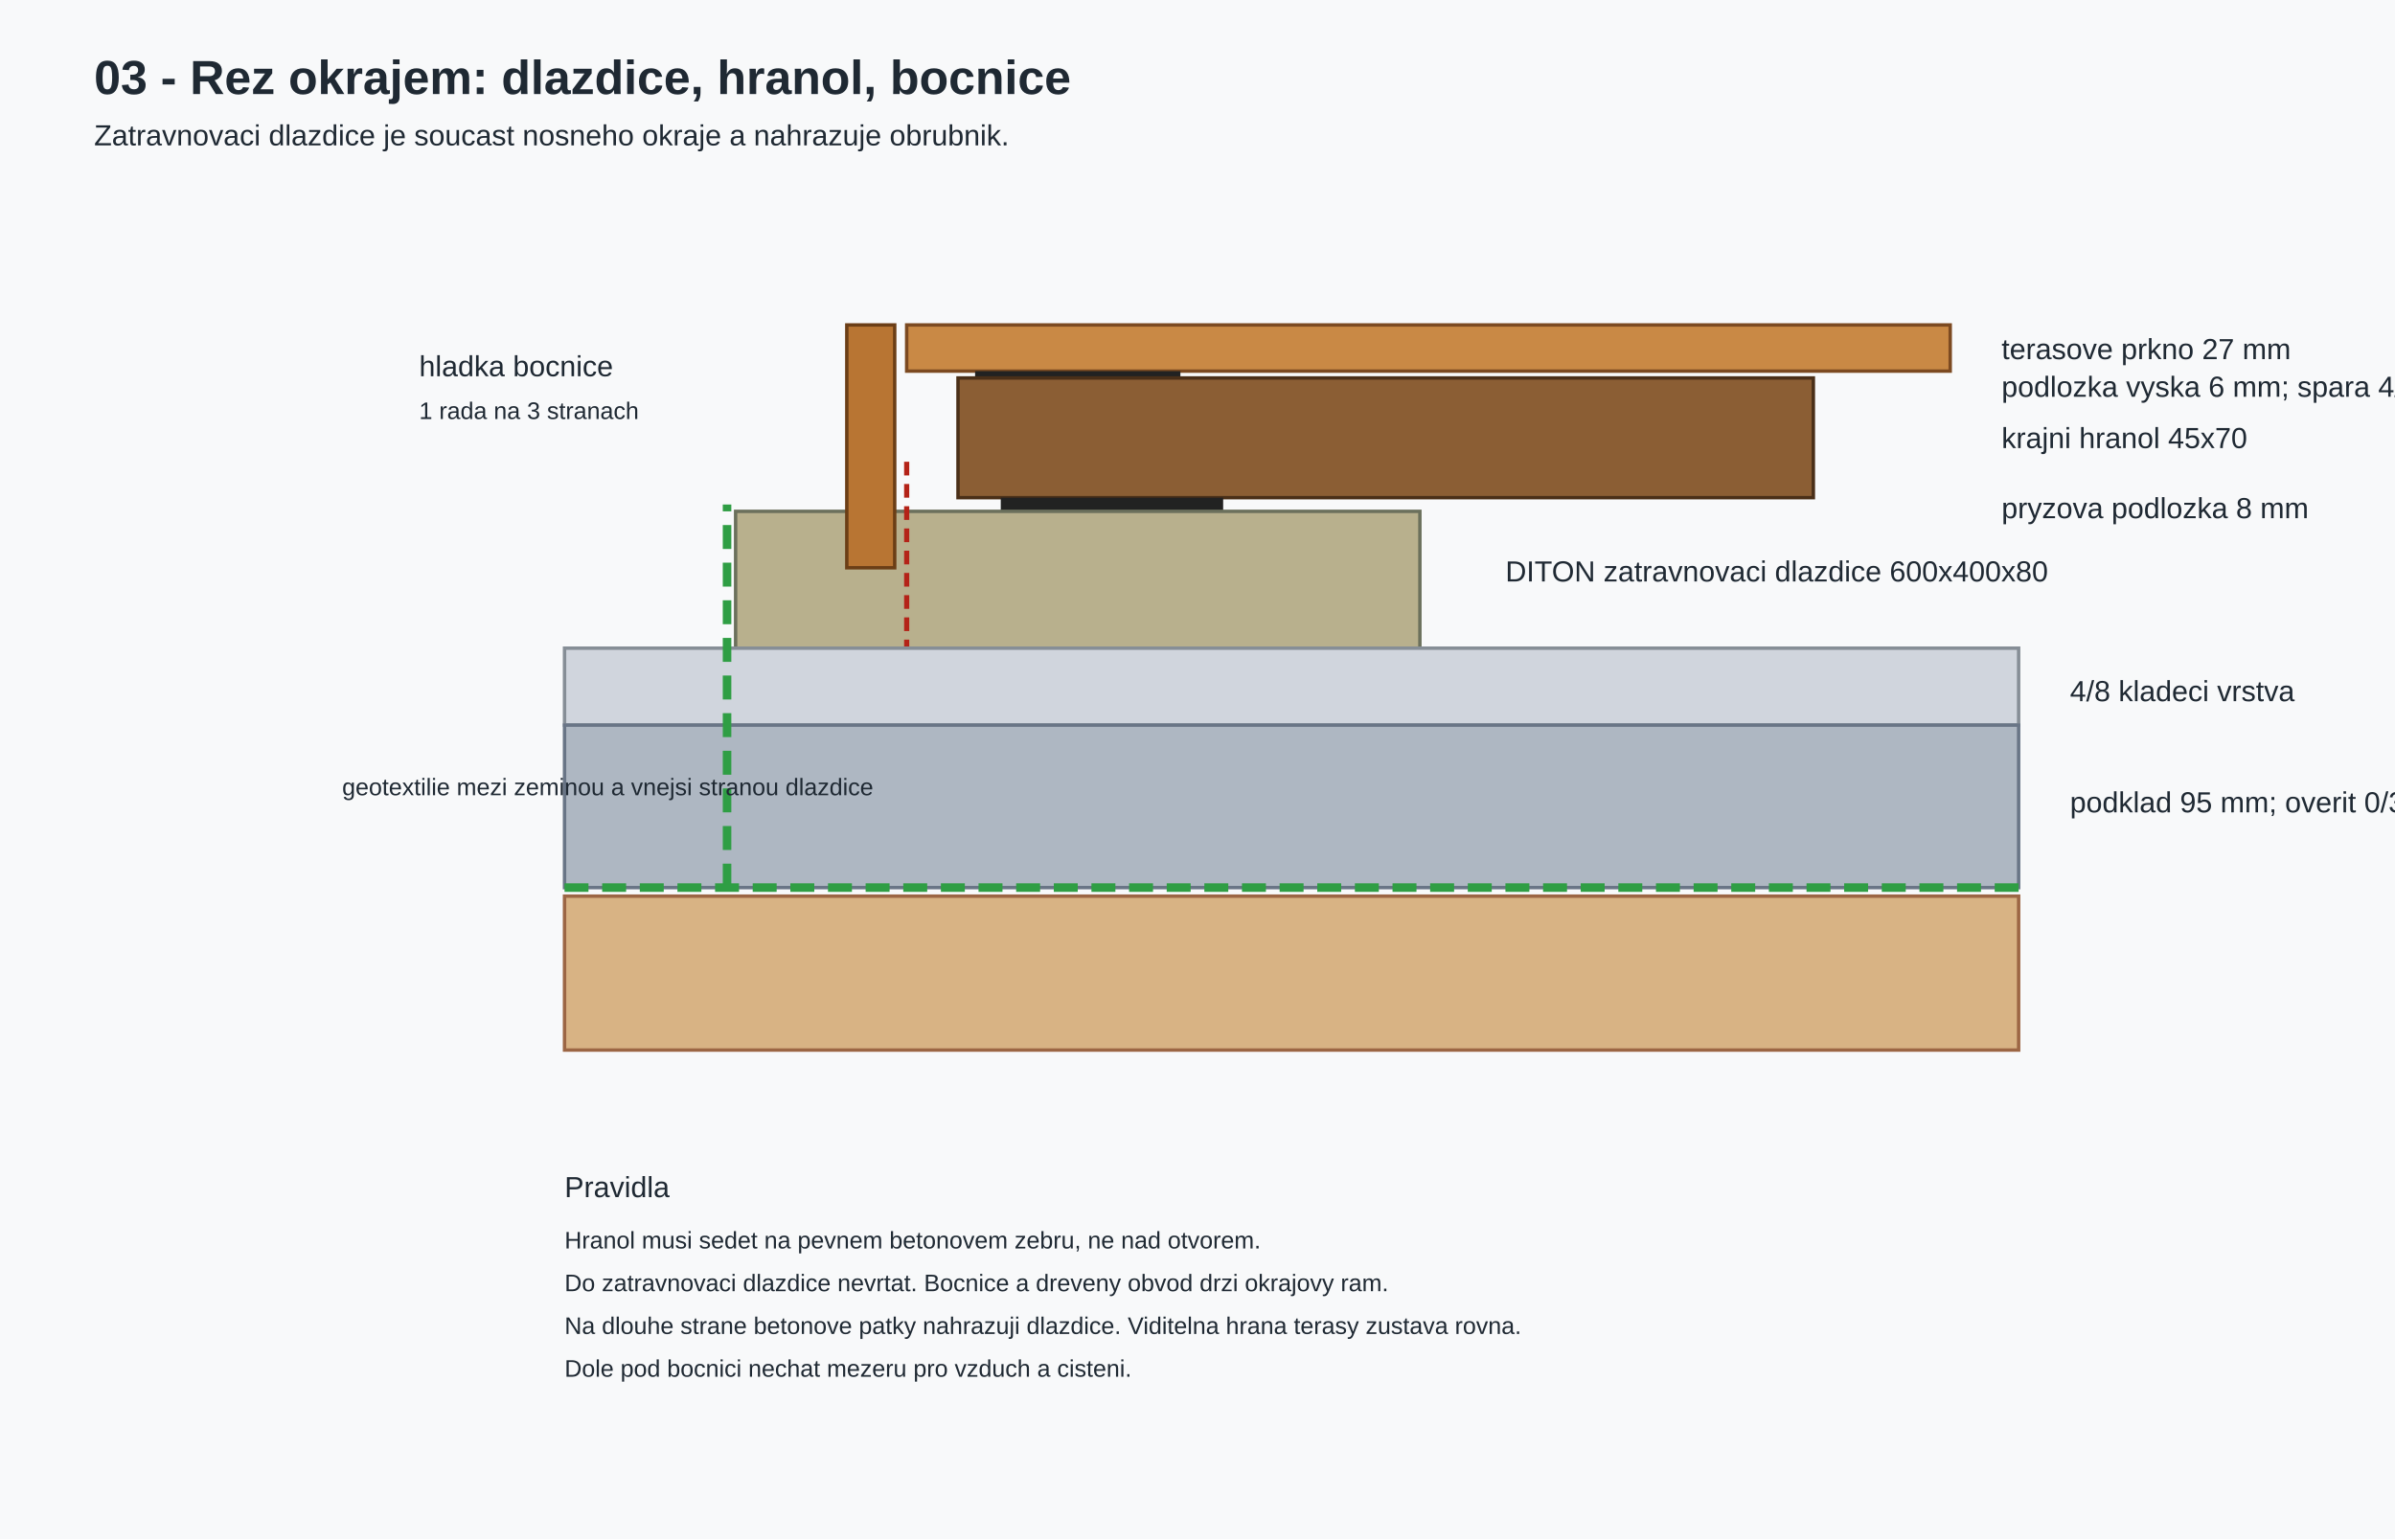
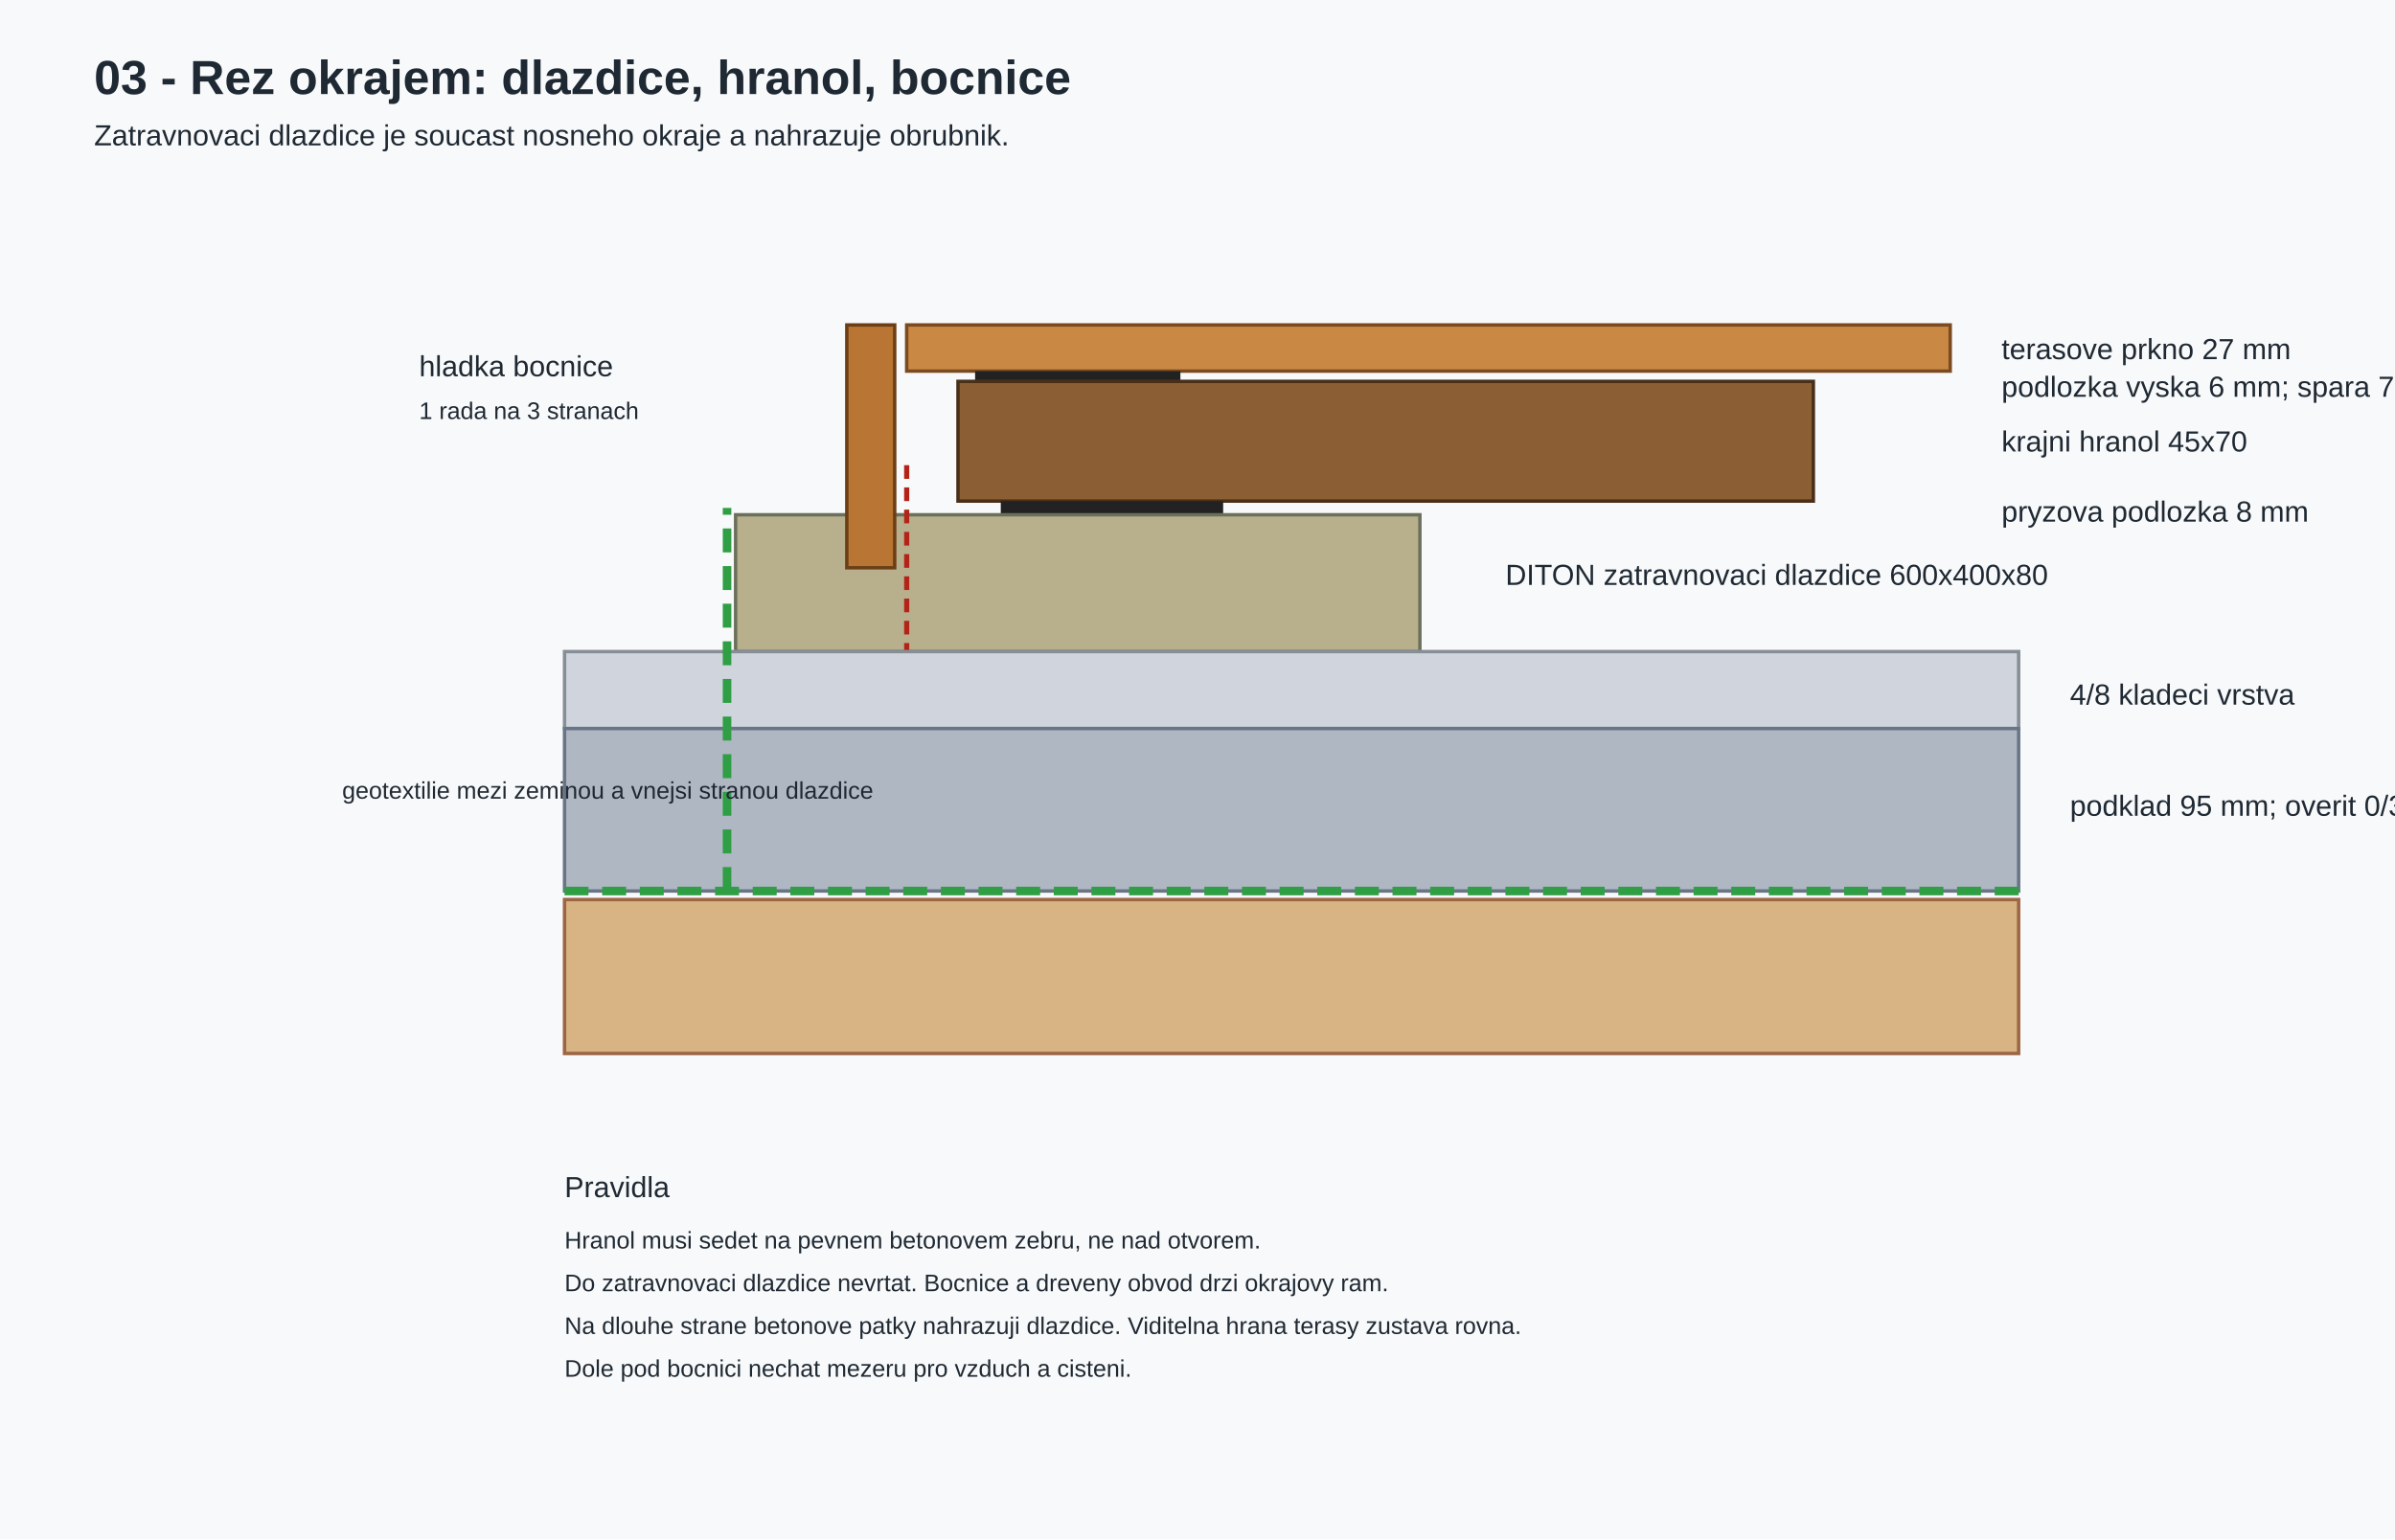
<svg xmlns="http://www.w3.org/2000/svg" width="1400" height="900" viewBox="0 0 1400 900">
  <defs>
    <style>
    .title{font:700 28px Arial;fill:#1f2933}.label{font:17px Arial;fill:#1f2933}.small{font:14px Arial;fill:#1f2933}
    .board{fill:#c98945;stroke:#7c4a21;stroke-width:2}.fascia{fill:#b87533;stroke:#6b3e16;stroke-width:2}.joist{fill:#8b5e34;stroke:#4a2f18;stroke-width:2}
    .pad{fill:#222}.paver{fill:#b8b08d;stroke:#6b705c;stroke-width:2}.top{fill:#d0d5dd;stroke:#868e96;stroke-width:2}.base{fill:#aeb7c2;stroke:#697586;stroke-width:2}.geo{stroke:#2f9e44;stroke-width:5;stroke-dasharray:14 8;fill:none}.soil{fill:#d8b384;stroke:#9c6644;stroke-width:2}.dim{stroke:#334e68;stroke-width:2;marker-start:url(#a);marker-end:url(#a)}
  </style>
    <marker id="a" viewBox="0 0 10 10" refX="5" refY="5" markerWidth="7" markerHeight="7" orient="auto-start-reverse">
      <path d="M0 0L10 5L0 10z" fill="#334e68" />
    </marker>
  </defs>
  <rect width="1400" height="900" fill="#f8f9fa" />
  <text x="55" y="55" class="title">03 - Rez okrajem: dlazdice, hranol, bocnice</text>
  <text x="55" y="85" class="label">Zatravnovaci dlazdice je soucast nosneho okraje a nahrazuje obrubnik.</text>
  <g transform="translate(180 150)">
    <rect x="350" y="40" width="610" height="27" class="board" />
    <text x="990" y="60" class="label">terasove prkno 27 mm</text>
-     <rect x="390" y="67" width="120" height="4" class="pad" />
-     <text x="990" y="82" class="label">podlozka vyska 6 mm; spara 4/7 mm</text>
-     <rect x="380" y="71" width="500" height="70" class="joist" />
-     <text x="990" y="112" class="label">krajni hranol 45x70</text>
-     <rect x="405" y="141" width="130" height="8" class="pad" />
-     <text x="990" y="153" class="label">pryzova podlozka 8 mm</text>
-     <rect x="250" y="149" width="400" height="80" class="paver" />
-     <line x1="350" y1="120" x2="350" y2="250" stroke="#b42318" stroke-width="3" stroke-dasharray="8 5" />
-     <text x="195" y="245" class="small">100 mm venku</text>
-     <text x="430" y="245" class="small">300 mm pod terasou</text>
-     <text x="700" y="190" class="label">DITON zatravnovaci dlazdice 600x400x80</text>
-     <rect x="150" y="229" width="850" height="45" class="top" />
-     <text x="1030" y="260" class="label">4/8 kladeci vrstva</text>
-     <rect x="150" y="274" width="850" height="95" class="base" />
-     <text x="1030" y="325" class="label">podklad 95 mm; overit 0/32 vs 2/32</text>
-     <line x1="150" y1="369" x2="1000" y2="369" stroke="#2f9e44" stroke-width="5" stroke-dasharray="14 8" />
-     <rect x="150" y="374" width="850" height="90" class="soil" />
-     <path d="M245 369V145" class="geo" />
-     <text x="20" y="315" class="small">geotextilie mezi zeminou a vnejsi stranou dlazdice</text>
+     <rect x="390" y="67" width="120" height="6" class="pad" />
+     <text x="990" y="82" class="label">podlozka vyska 6 mm; spara 7 mm</text>
+     <rect x="380" y="73" width="500" height="70" class="joist" />
+     <text x="990" y="114" class="label">krajni hranol 45x70</text>
+     <rect x="405" y="143" width="130" height="8" class="pad" />
+     <text x="990" y="155" class="label">pryzova podlozka 8 mm</text>
+     <rect x="250" y="151" width="400" height="80" class="paver" />
+     <line x1="350" y1="122" x2="350" y2="252" stroke="#b42318" stroke-width="3" stroke-dasharray="8 5" />
+     <text x="195" y="247" class="small">100 mm venku</text>
+     <text x="430" y="247" class="small">300 mm pod terasou</text>
+     <text x="700" y="192" class="label">DITON zatravnovaci dlazdice 600x400x80</text>
+     <rect x="150" y="231" width="850" height="45" class="top" />
+     <text x="1030" y="262" class="label">4/8 kladeci vrstva</text>
+     <rect x="150" y="276" width="850" height="95" class="base" />
+     <text x="1030" y="327" class="label">podklad 95 mm; overit 0/32 vs 2/32</text>
+     <line x1="150" y1="371" x2="1000" y2="371" stroke="#2f9e44" stroke-width="5" stroke-dasharray="14 8" />
+     <rect x="150" y="376" width="850" height="90" class="soil" />
+     <path d="M245 371V147" class="geo" />
+     <text x="20" y="317" class="small">geotextilie mezi zeminou a vnejsi stranou dlazdice</text>
    <rect x="315" y="40" width="28" height="142" class="fascia" />
    <text x="65" y="70" class="label">hladka bocnice</text>
    <text x="65" y="95" class="small">1 rada na 3 stranach</text>
    <text x="150" y="550" class="label">Pravidla</text>
    <text x="150" y="580" class="small">Hranol musi sedet na pevnem betonovem zebru, ne nad otvorem.</text>
    <text x="150" y="605" class="small">Do zatravnovaci dlazdice nevrtat. Bocnice a dreveny obvod drzi okrajovy ram.</text>
    <text x="150" y="630" class="small">Na dlouhe strane betonove patky nahrazuji dlazdice. Viditelna hrana terasy zustava rovna.</text>
    <text x="150" y="655" class="small">Dole pod bocnici nechat mezeru pro vzduch a cisteni.</text>
  </g>
</svg>
